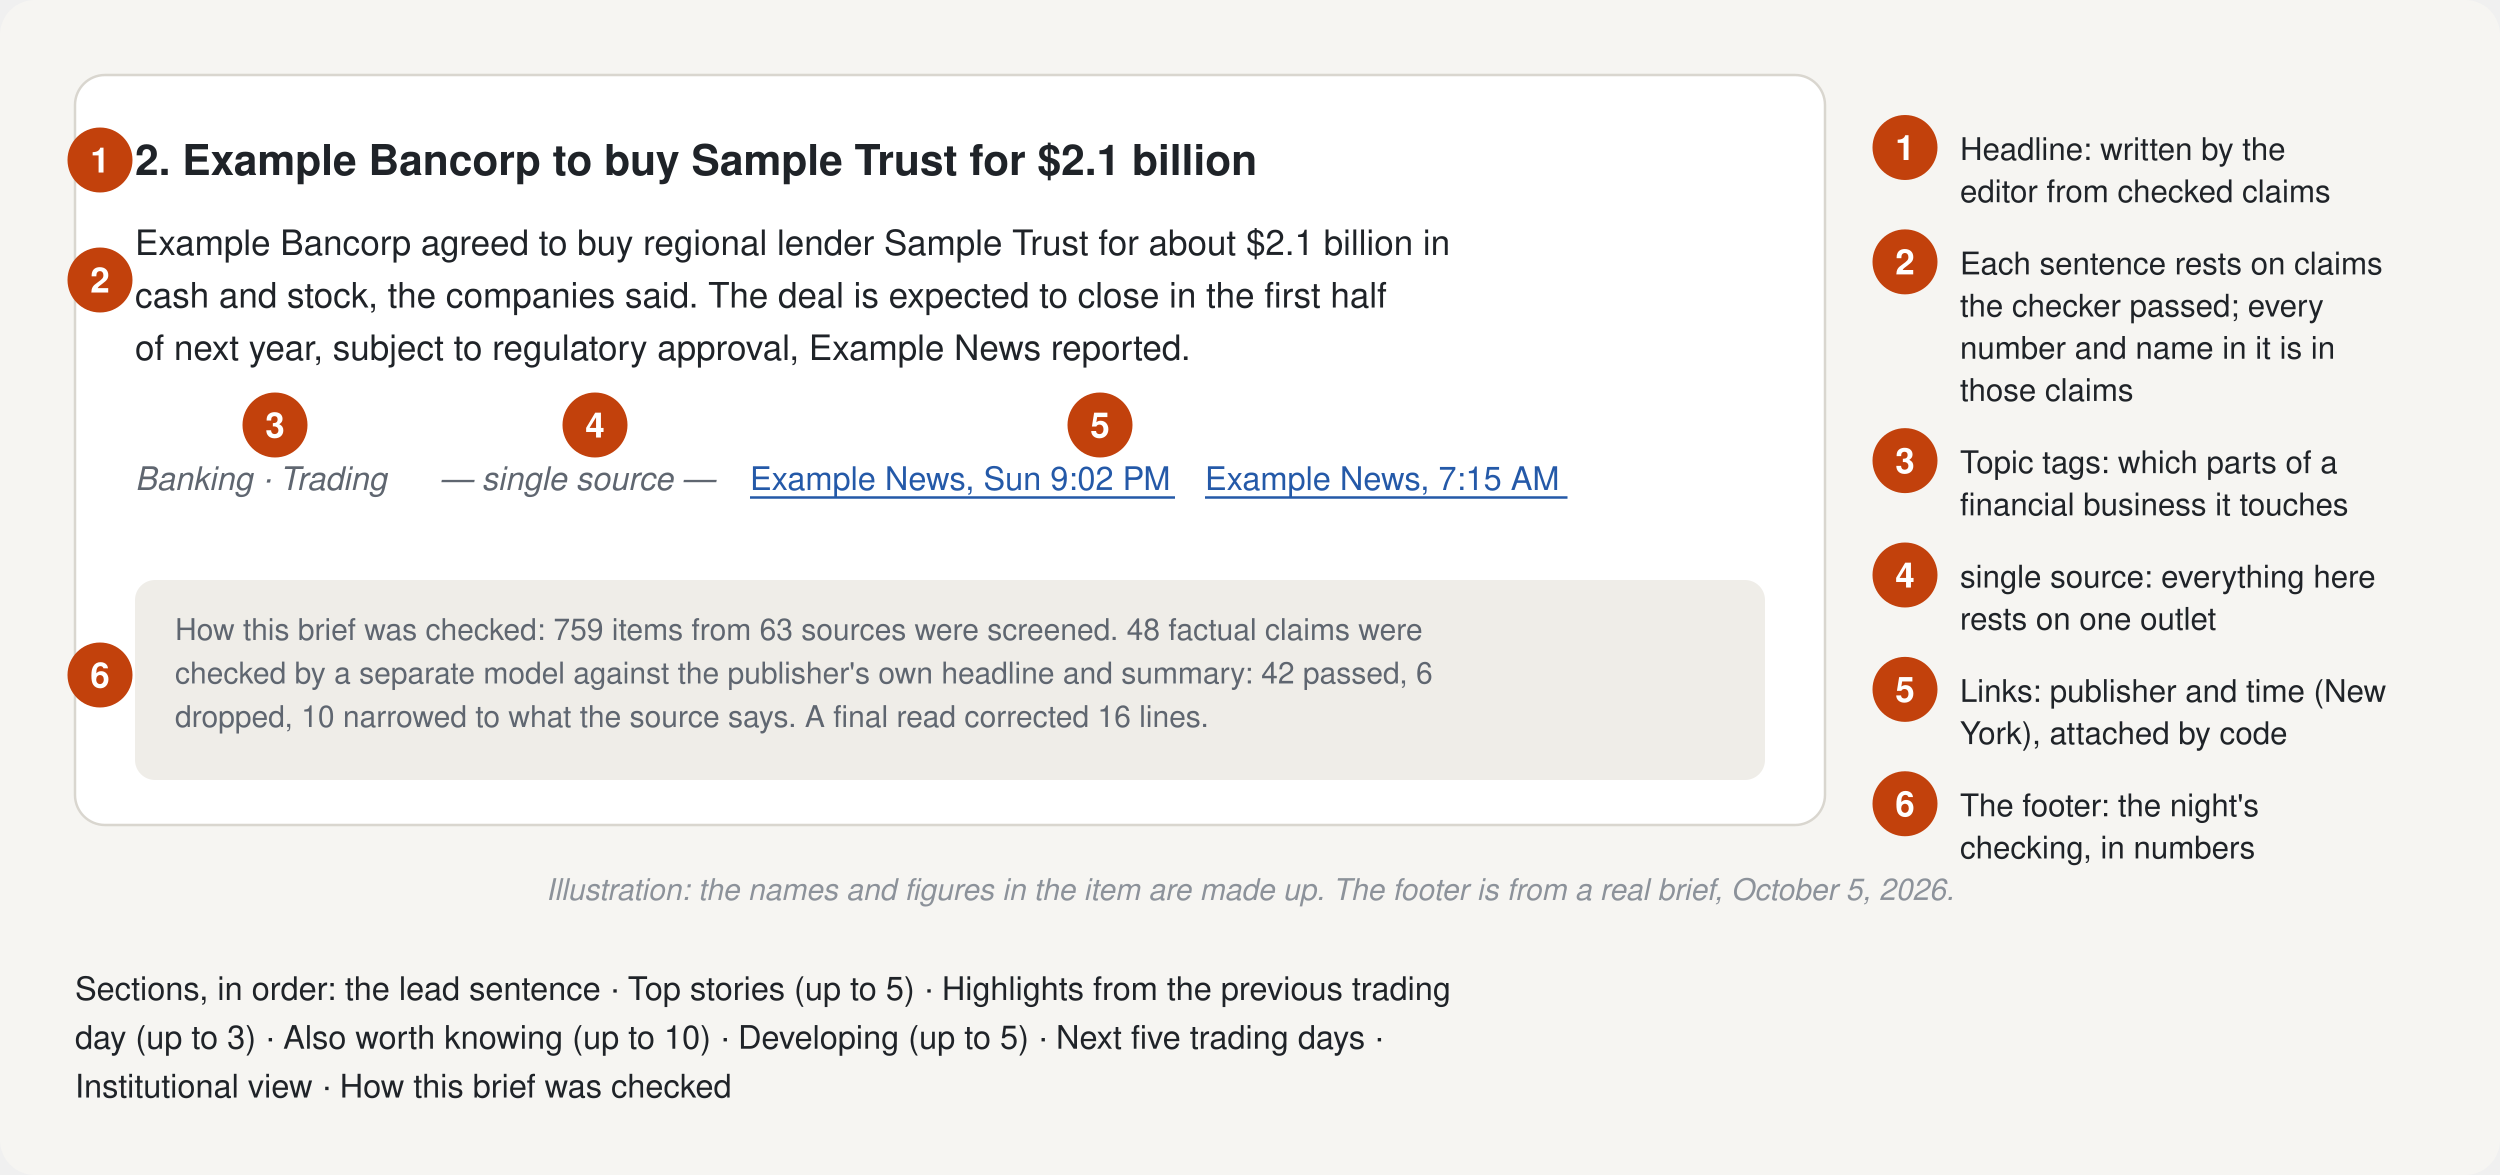
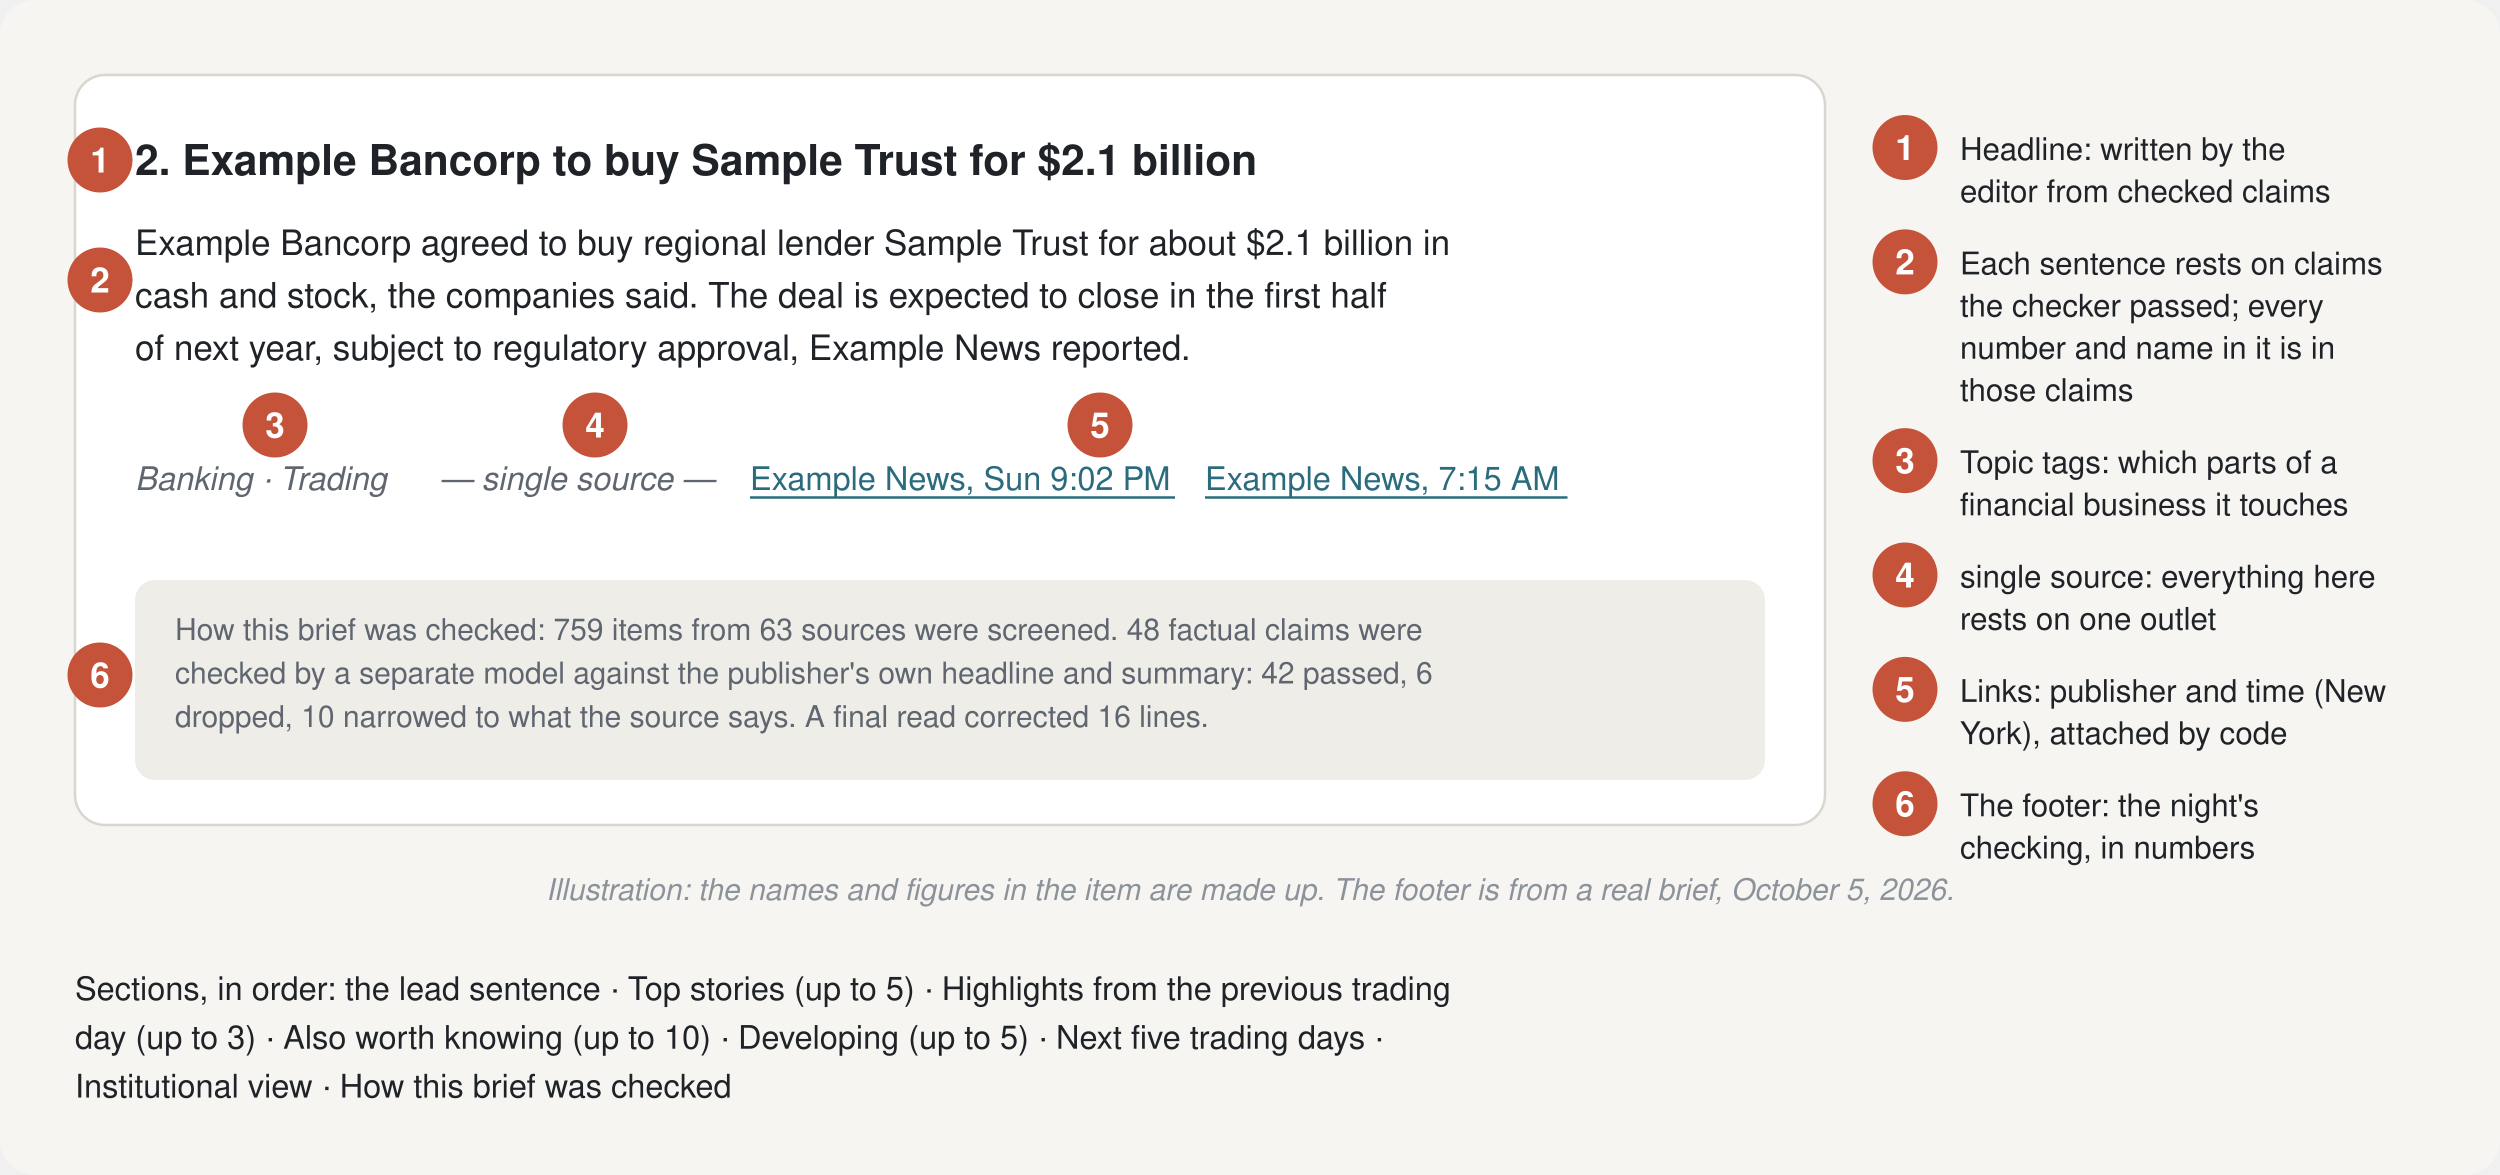
<svg xmlns="http://www.w3.org/2000/svg" viewBox="0 0 1000 470" width="1000" height="470" role="img" aria-labelledby="t d">
  <defs>
    <marker id="arrow" viewBox="0 0 10 10" refX="9" refY="5" markerWidth="7" markerHeight="7" orient="auto-start-reverse">
      <path d="M0,0 L10,5 L0,10 z" fill="#5F6670" />
    </marker>
  </defs>
  <rect width="1000" height="470" rx="14" fill="#F6F5F2" />
  <rect x="30" y="30" width="700" height="300" rx="12" fill="#FFFFFF" stroke="#D9D6CF" stroke-width="1.0" />
  <text x="54" y="70" font-family="-apple-system, BlinkMacSystemFont, 'Helvetica Neue', Helvetica, Arial, sans-serif" font-size="17" fill="#1F2328" font-weight="700" text-anchor="start" xml:space="preserve">2. Example Bancorp to buy Sample Trust for $2.1 billion</text>
  <text x="54" y="102.0" font-family="-apple-system, BlinkMacSystemFont, 'Helvetica Neue', Helvetica, Arial, sans-serif" font-size="14" fill="#1F2328" font-weight="400" text-anchor="start" xml:space="preserve">Example Bancorp agreed to buy regional lender Sample Trust for about $2.1 billion in</text>
  <text x="54" y="123.0" font-family="-apple-system, BlinkMacSystemFont, 'Helvetica Neue', Helvetica, Arial, sans-serif" font-size="14" fill="#1F2328" font-weight="400" text-anchor="start" xml:space="preserve">cash and stock, the companies said. The deal is expected to close in the first half</text>
  <text x="54" y="144.0" font-family="-apple-system, BlinkMacSystemFont, 'Helvetica Neue', Helvetica, Arial, sans-serif" font-size="14" fill="#1F2328" font-weight="400" text-anchor="start" xml:space="preserve">of next year, subject to regulatory approval, Example News reported.</text>
  <text x="54" y="196" font-family="-apple-system, BlinkMacSystemFont, 'Helvetica Neue', Helvetica, Arial, sans-serif" font-size="13" fill="#5F6670" font-weight="400" text-anchor="start" font-style="italic" xml:space="preserve">Banking · Trading</text>
  <text x="176" y="196" font-family="-apple-system, BlinkMacSystemFont, 'Helvetica Neue', Helvetica, Arial, sans-serif" font-size="13" fill="#5F6670" font-weight="400" text-anchor="start" font-style="italic" xml:space="preserve">— single source —</text>
-   <text x="300" y="196" font-family="-apple-system, BlinkMacSystemFont, 'Helvetica Neue', Helvetica, Arial, sans-serif" font-size="13" fill="#2459A8" font-weight="400" text-anchor="start" xml:space="preserve">Example News, Sun 9:02 PM</text>
-   <line x1="300" y1="199" x2="470" y2="199" stroke="#2459A8" stroke-width="1" />
-   <text x="482" y="196" font-family="-apple-system, BlinkMacSystemFont, 'Helvetica Neue', Helvetica, Arial, sans-serif" font-size="13" fill="#2459A8" font-weight="400" text-anchor="start" xml:space="preserve">Example News, 7:15 AM</text>
-   <line x1="482" y1="199" x2="627" y2="199" stroke="#2459A8" stroke-width="1" />
+   <text x="300" y="196" font-family="-apple-system, BlinkMacSystemFont, 'Helvetica Neue', Helvetica, Arial, sans-serif" font-size="13" fill="#2A6B7E" font-weight="400" text-anchor="start" xml:space="preserve">Example News, Sun 9:02 PM</text>
+   <line x1="300" y1="199" x2="470" y2="199" stroke="#2A6B7E" stroke-width="1" />
+   <text x="482" y="196" font-family="-apple-system, BlinkMacSystemFont, 'Helvetica Neue', Helvetica, Arial, sans-serif" font-size="13" fill="#2A6B7E" font-weight="400" text-anchor="start" xml:space="preserve">Example News, 7:15 AM</text>
+   <line x1="482" y1="199" x2="627" y2="199" stroke="#2A6B7E" stroke-width="1" />
  <rect x="54" y="232" width="652" height="80" rx="8" fill="#EFEDE8" />
  <text x="70" y="256.0" font-family="-apple-system, BlinkMacSystemFont, 'Helvetica Neue', Helvetica, Arial, sans-serif" font-size="12" fill="#5F6670" font-weight="400" text-anchor="start" xml:space="preserve">How this brief was checked: 759 items from 63 sources were screened. 48 factual claims were</text>
  <text x="70" y="273.4" font-family="-apple-system, BlinkMacSystemFont, 'Helvetica Neue', Helvetica, Arial, sans-serif" font-size="12" fill="#5F6670" font-weight="400" text-anchor="start" xml:space="preserve">checked by a separate model against the publisher's own headline and summary: 42 passed, 6</text>
  <text x="70" y="290.8" font-family="-apple-system, BlinkMacSystemFont, 'Helvetica Neue', Helvetica, Arial, sans-serif" font-size="12" fill="#5F6670" font-weight="400" text-anchor="start" xml:space="preserve">dropped, 10 narrowed to what the source says. A final read corrected 16 lines.</text>
-   <circle cx="40" cy="64" r="13" fill="#C2410C" />
+   <circle cx="40" cy="64" r="13" fill="#C4533A" />
  <text x="40" y="69" font-family="-apple-system, BlinkMacSystemFont, 'Helvetica Neue', Helvetica, Arial, sans-serif" font-size="14" fill="#FFFFFF" font-weight="700" text-anchor="middle" xml:space="preserve">1</text>
-   <circle cx="40" cy="112" r="13" fill="#C2410C" />
+   <circle cx="40" cy="112" r="13" fill="#C4533A" />
  <text x="40" y="117" font-family="-apple-system, BlinkMacSystemFont, 'Helvetica Neue', Helvetica, Arial, sans-serif" font-size="14" fill="#FFFFFF" font-weight="700" text-anchor="middle" xml:space="preserve">2</text>
-   <circle cx="110" cy="170" r="13" fill="#C2410C" />
+   <circle cx="110" cy="170" r="13" fill="#C4533A" />
  <text x="110" y="175" font-family="-apple-system, BlinkMacSystemFont, 'Helvetica Neue', Helvetica, Arial, sans-serif" font-size="14" fill="#FFFFFF" font-weight="700" text-anchor="middle" xml:space="preserve">3</text>
-   <circle cx="238" cy="170" r="13" fill="#C2410C" />
+   <circle cx="238" cy="170" r="13" fill="#C4533A" />
  <text x="238" y="175" font-family="-apple-system, BlinkMacSystemFont, 'Helvetica Neue', Helvetica, Arial, sans-serif" font-size="14" fill="#FFFFFF" font-weight="700" text-anchor="middle" xml:space="preserve">4</text>
-   <circle cx="440" cy="170" r="13" fill="#C2410C" />
+   <circle cx="440" cy="170" r="13" fill="#C4533A" />
  <text x="440" y="175" font-family="-apple-system, BlinkMacSystemFont, 'Helvetica Neue', Helvetica, Arial, sans-serif" font-size="14" fill="#FFFFFF" font-weight="700" text-anchor="middle" xml:space="preserve">5</text>
-   <circle cx="40" cy="270" r="13" fill="#C2410C" />
+   <circle cx="40" cy="270" r="13" fill="#C4533A" />
  <text x="40" y="275" font-family="-apple-system, BlinkMacSystemFont, 'Helvetica Neue', Helvetica, Arial, sans-serif" font-size="14" fill="#FFFFFF" font-weight="700" text-anchor="middle" xml:space="preserve">6</text>
-   <circle cx="762" cy="59" r="13" fill="#C2410C" />
+   <circle cx="762" cy="59" r="13" fill="#C4533A" />
  <text x="762" y="64" font-family="-apple-system, BlinkMacSystemFont, 'Helvetica Neue', Helvetica, Arial, sans-serif" font-size="14" fill="#FFFFFF" font-weight="700" text-anchor="middle" xml:space="preserve">1</text>
  <text x="784" y="64.0" font-family="-apple-system, BlinkMacSystemFont, 'Helvetica Neue', Helvetica, Arial, sans-serif" font-size="12.5" fill="#1F2328" font-weight="400" text-anchor="start" xml:space="preserve">Headline: written by the</text>
  <text x="784" y="80.875" font-family="-apple-system, BlinkMacSystemFont, 'Helvetica Neue', Helvetica, Arial, sans-serif" font-size="12.5" fill="#1F2328" font-weight="400" text-anchor="start" xml:space="preserve">editor from checked claims</text>
-   <circle cx="762" cy="104.75" r="13" fill="#C2410C" />
+   <circle cx="762" cy="104.75" r="13" fill="#C4533A" />
  <text x="762" y="109.75" font-family="-apple-system, BlinkMacSystemFont, 'Helvetica Neue', Helvetica, Arial, sans-serif" font-size="14" fill="#FFFFFF" font-weight="700" text-anchor="middle" xml:space="preserve">2</text>
  <text x="784" y="109.75" font-family="-apple-system, BlinkMacSystemFont, 'Helvetica Neue', Helvetica, Arial, sans-serif" font-size="12.5" fill="#1F2328" font-weight="400" text-anchor="start" xml:space="preserve">Each sentence rests on claims</text>
  <text x="784" y="126.625" font-family="-apple-system, BlinkMacSystemFont, 'Helvetica Neue', Helvetica, Arial, sans-serif" font-size="12.5" fill="#1F2328" font-weight="400" text-anchor="start" xml:space="preserve">the checker passed; every</text>
  <text x="784" y="143.5" font-family="-apple-system, BlinkMacSystemFont, 'Helvetica Neue', Helvetica, Arial, sans-serif" font-size="12.5" fill="#1F2328" font-weight="400" text-anchor="start" xml:space="preserve">number and name in it is in</text>
  <text x="784" y="160.375" font-family="-apple-system, BlinkMacSystemFont, 'Helvetica Neue', Helvetica, Arial, sans-serif" font-size="12.5" fill="#1F2328" font-weight="400" text-anchor="start" xml:space="preserve">those claims</text>
-   <circle cx="762" cy="184.25" r="13" fill="#C2410C" />
+   <circle cx="762" cy="184.25" r="13" fill="#C4533A" />
  <text x="762" y="189.25" font-family="-apple-system, BlinkMacSystemFont, 'Helvetica Neue', Helvetica, Arial, sans-serif" font-size="14" fill="#FFFFFF" font-weight="700" text-anchor="middle" xml:space="preserve">3</text>
  <text x="784" y="189.25" font-family="-apple-system, BlinkMacSystemFont, 'Helvetica Neue', Helvetica, Arial, sans-serif" font-size="12.5" fill="#1F2328" font-weight="400" text-anchor="start" xml:space="preserve">Topic tags: which parts of a</text>
  <text x="784" y="206.125" font-family="-apple-system, BlinkMacSystemFont, 'Helvetica Neue', Helvetica, Arial, sans-serif" font-size="12.5" fill="#1F2328" font-weight="400" text-anchor="start" xml:space="preserve">financial business it touches</text>
-   <circle cx="762" cy="230.0" r="13" fill="#C2410C" />
+   <circle cx="762" cy="230.0" r="13" fill="#C4533A" />
  <text x="762" y="235.0" font-family="-apple-system, BlinkMacSystemFont, 'Helvetica Neue', Helvetica, Arial, sans-serif" font-size="14" fill="#FFFFFF" font-weight="700" text-anchor="middle" xml:space="preserve">4</text>
  <text x="784" y="235.0" font-family="-apple-system, BlinkMacSystemFont, 'Helvetica Neue', Helvetica, Arial, sans-serif" font-size="12.5" fill="#1F2328" font-weight="400" text-anchor="start" xml:space="preserve">single source: everything here</text>
  <text x="784" y="251.875" font-family="-apple-system, BlinkMacSystemFont, 'Helvetica Neue', Helvetica, Arial, sans-serif" font-size="12.5" fill="#1F2328" font-weight="400" text-anchor="start" xml:space="preserve">rests on one outlet</text>
-   <circle cx="762" cy="275.75" r="13" fill="#C2410C" />
+   <circle cx="762" cy="275.75" r="13" fill="#C4533A" />
  <text x="762" y="280.75" font-family="-apple-system, BlinkMacSystemFont, 'Helvetica Neue', Helvetica, Arial, sans-serif" font-size="14" fill="#FFFFFF" font-weight="700" text-anchor="middle" xml:space="preserve">5</text>
  <text x="784" y="280.75" font-family="-apple-system, BlinkMacSystemFont, 'Helvetica Neue', Helvetica, Arial, sans-serif" font-size="12.5" fill="#1F2328" font-weight="400" text-anchor="start" xml:space="preserve">Links: publisher and time (New</text>
  <text x="784" y="297.625" font-family="-apple-system, BlinkMacSystemFont, 'Helvetica Neue', Helvetica, Arial, sans-serif" font-size="12.5" fill="#1F2328" font-weight="400" text-anchor="start" xml:space="preserve">York), attached by code</text>
-   <circle cx="762" cy="321.5" r="13" fill="#C2410C" />
+   <circle cx="762" cy="321.5" r="13" fill="#C4533A" />
  <text x="762" y="326.5" font-family="-apple-system, BlinkMacSystemFont, 'Helvetica Neue', Helvetica, Arial, sans-serif" font-size="14" fill="#FFFFFF" font-weight="700" text-anchor="middle" xml:space="preserve">6</text>
  <text x="784" y="326.5" font-family="-apple-system, BlinkMacSystemFont, 'Helvetica Neue', Helvetica, Arial, sans-serif" font-size="12.5" fill="#1F2328" font-weight="400" text-anchor="start" xml:space="preserve">The footer: the night's</text>
  <text x="784" y="343.375" font-family="-apple-system, BlinkMacSystemFont, 'Helvetica Neue', Helvetica, Arial, sans-serif" font-size="12.5" fill="#1F2328" font-weight="400" text-anchor="start" xml:space="preserve">checking, in numbers</text>
  <text x="500.0" y="360" font-family="-apple-system, BlinkMacSystemFont, 'Helvetica Neue', Helvetica, Arial, sans-serif" font-size="12" fill="#8C929A" font-weight="400" text-anchor="middle" font-style="italic" xml:space="preserve">Illustration: the names and figures in the item are made up. The footer is from a real brief, October 5, 2026.</text>
  <text x="30" y="400.0" font-family="-apple-system, BlinkMacSystemFont, 'Helvetica Neue', Helvetica, Arial, sans-serif" font-size="13" fill="#1F2328" font-weight="400" text-anchor="start" xml:space="preserve">Sections, in order: the lead sentence · Top stories (up to 5) · Highlights from the previous trading</text>
  <text x="30" y="419.5" font-family="-apple-system, BlinkMacSystemFont, 'Helvetica Neue', Helvetica, Arial, sans-serif" font-size="13" fill="#1F2328" font-weight="400" text-anchor="start" xml:space="preserve">day (up to 3) · Also worth knowing (up to 10) · Developing (up to 5) · Next five trading days ·</text>
  <text x="30" y="439.0" font-family="-apple-system, BlinkMacSystemFont, 'Helvetica Neue', Helvetica, Arial, sans-serif" font-size="13" fill="#1F2328" font-weight="400" text-anchor="start" xml:space="preserve">Institutional view · How this brief was checked</text>
</svg>
